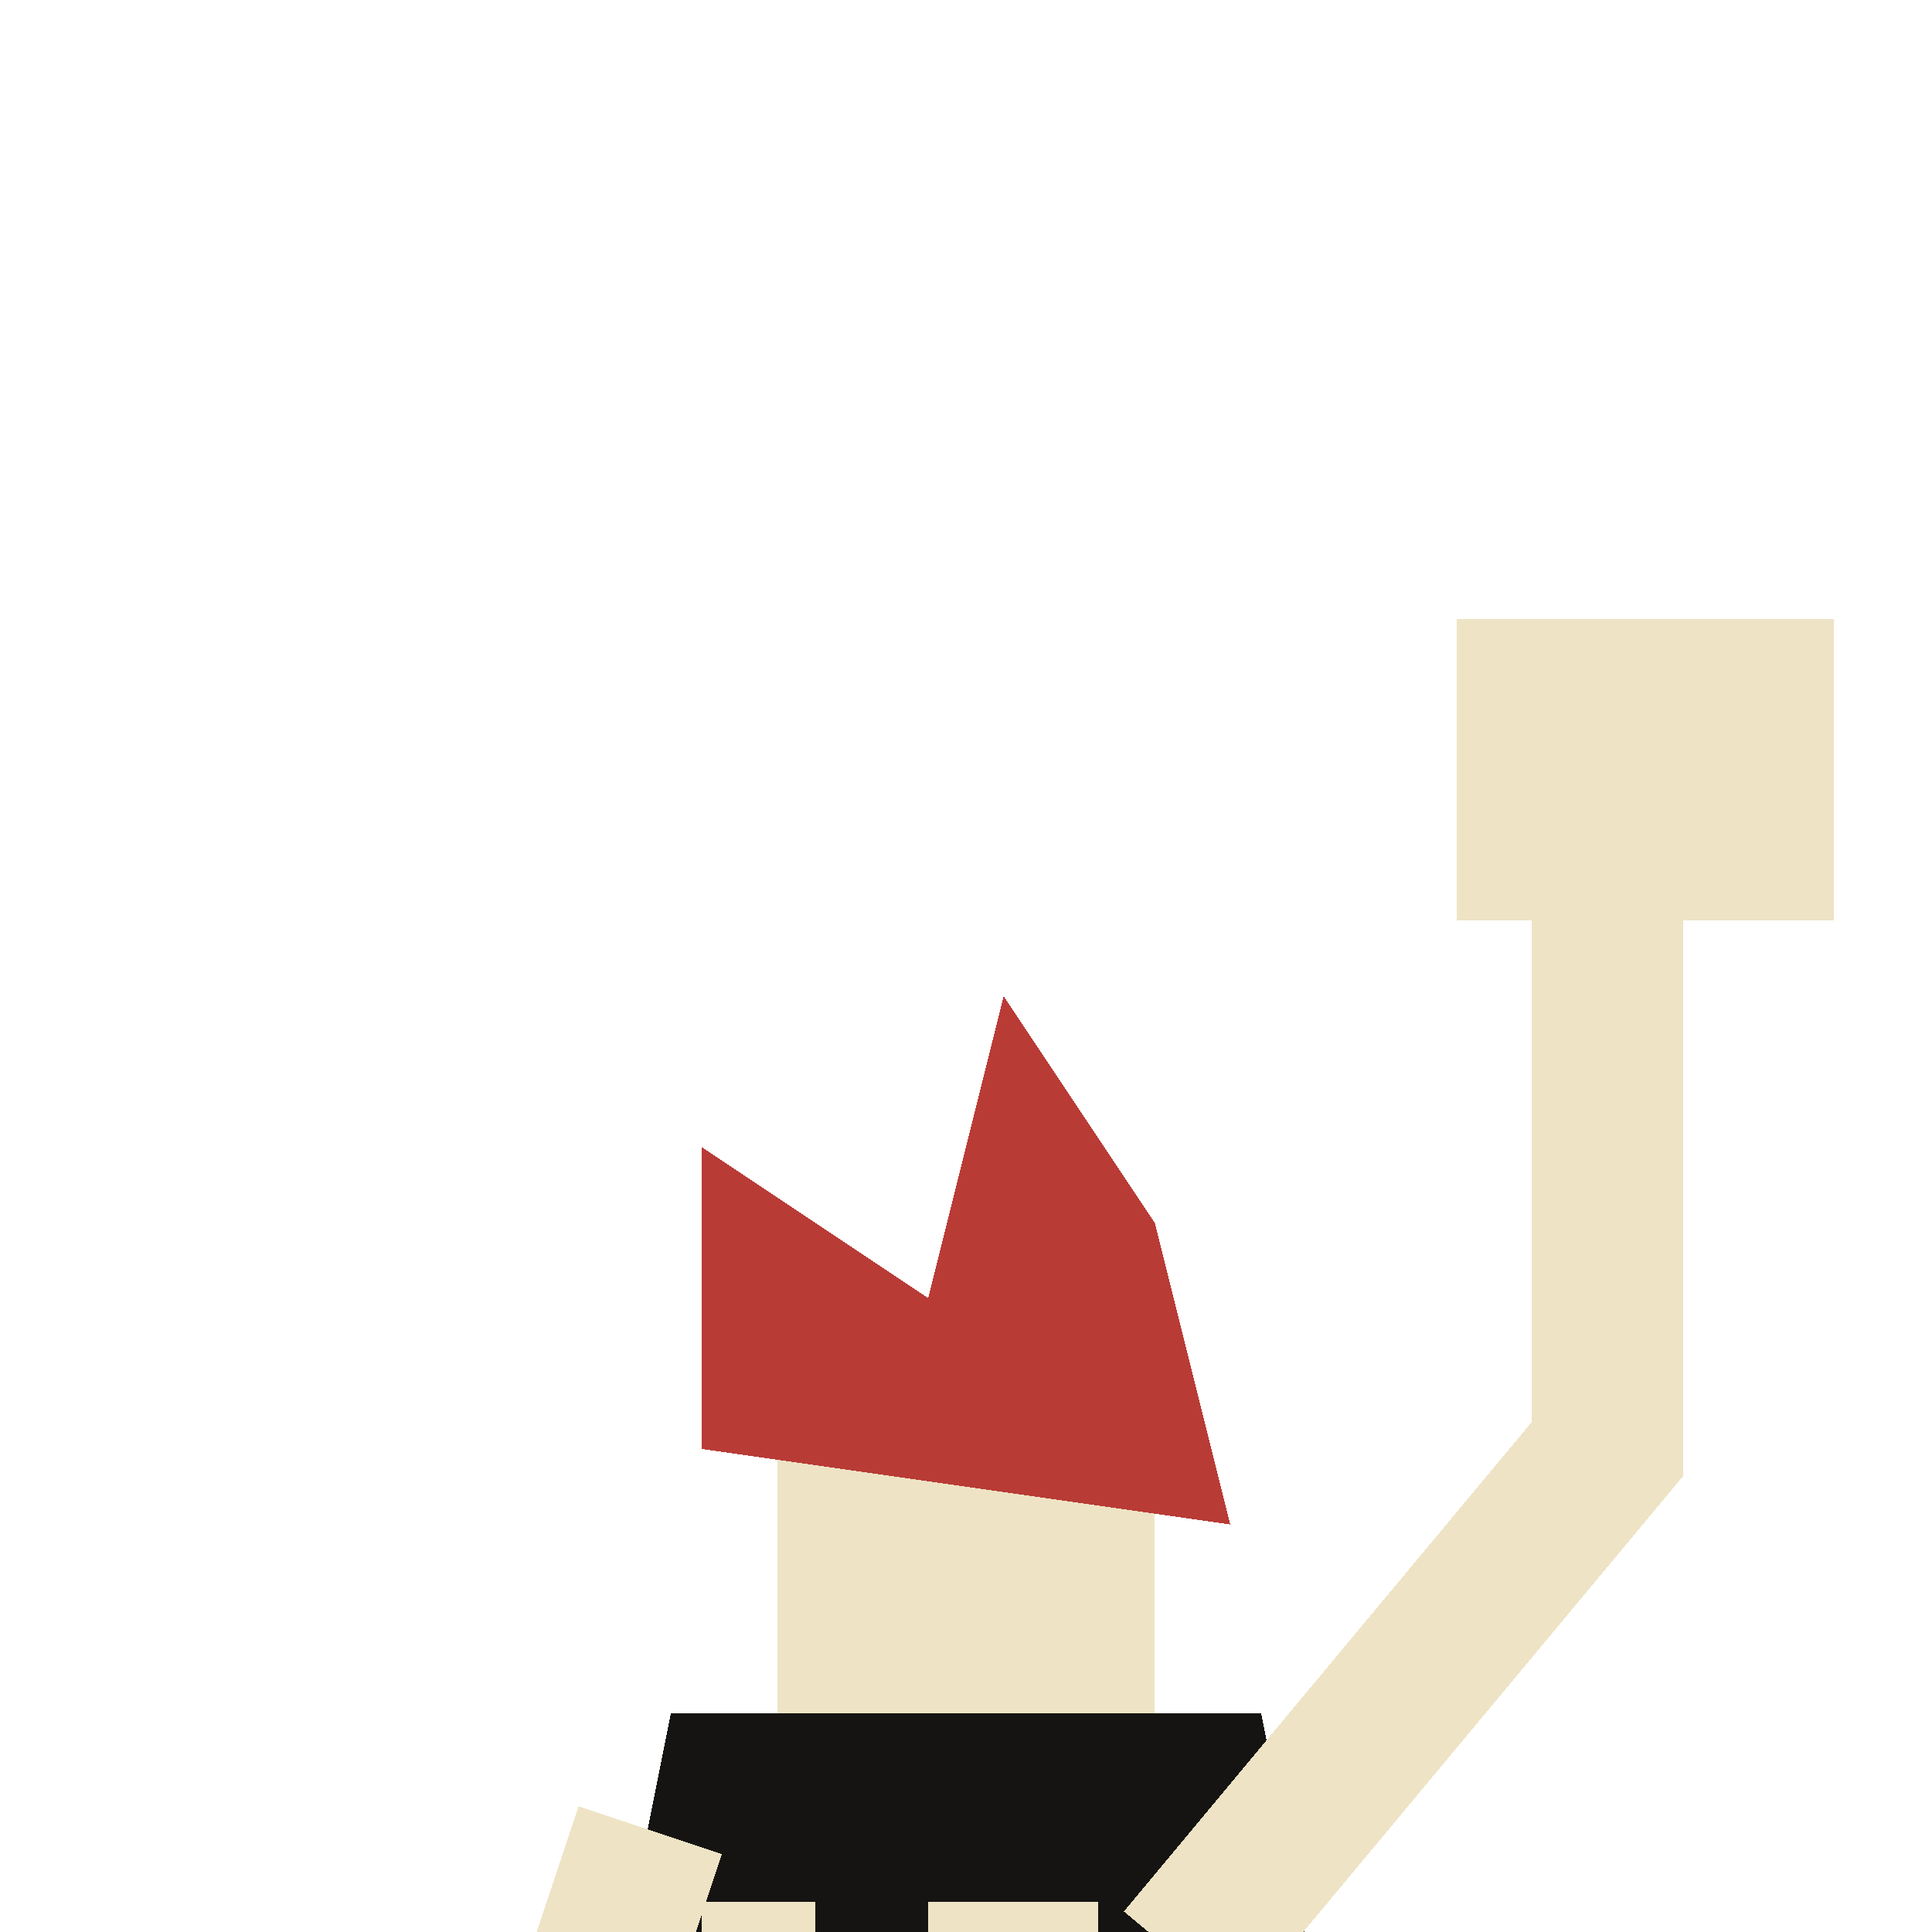
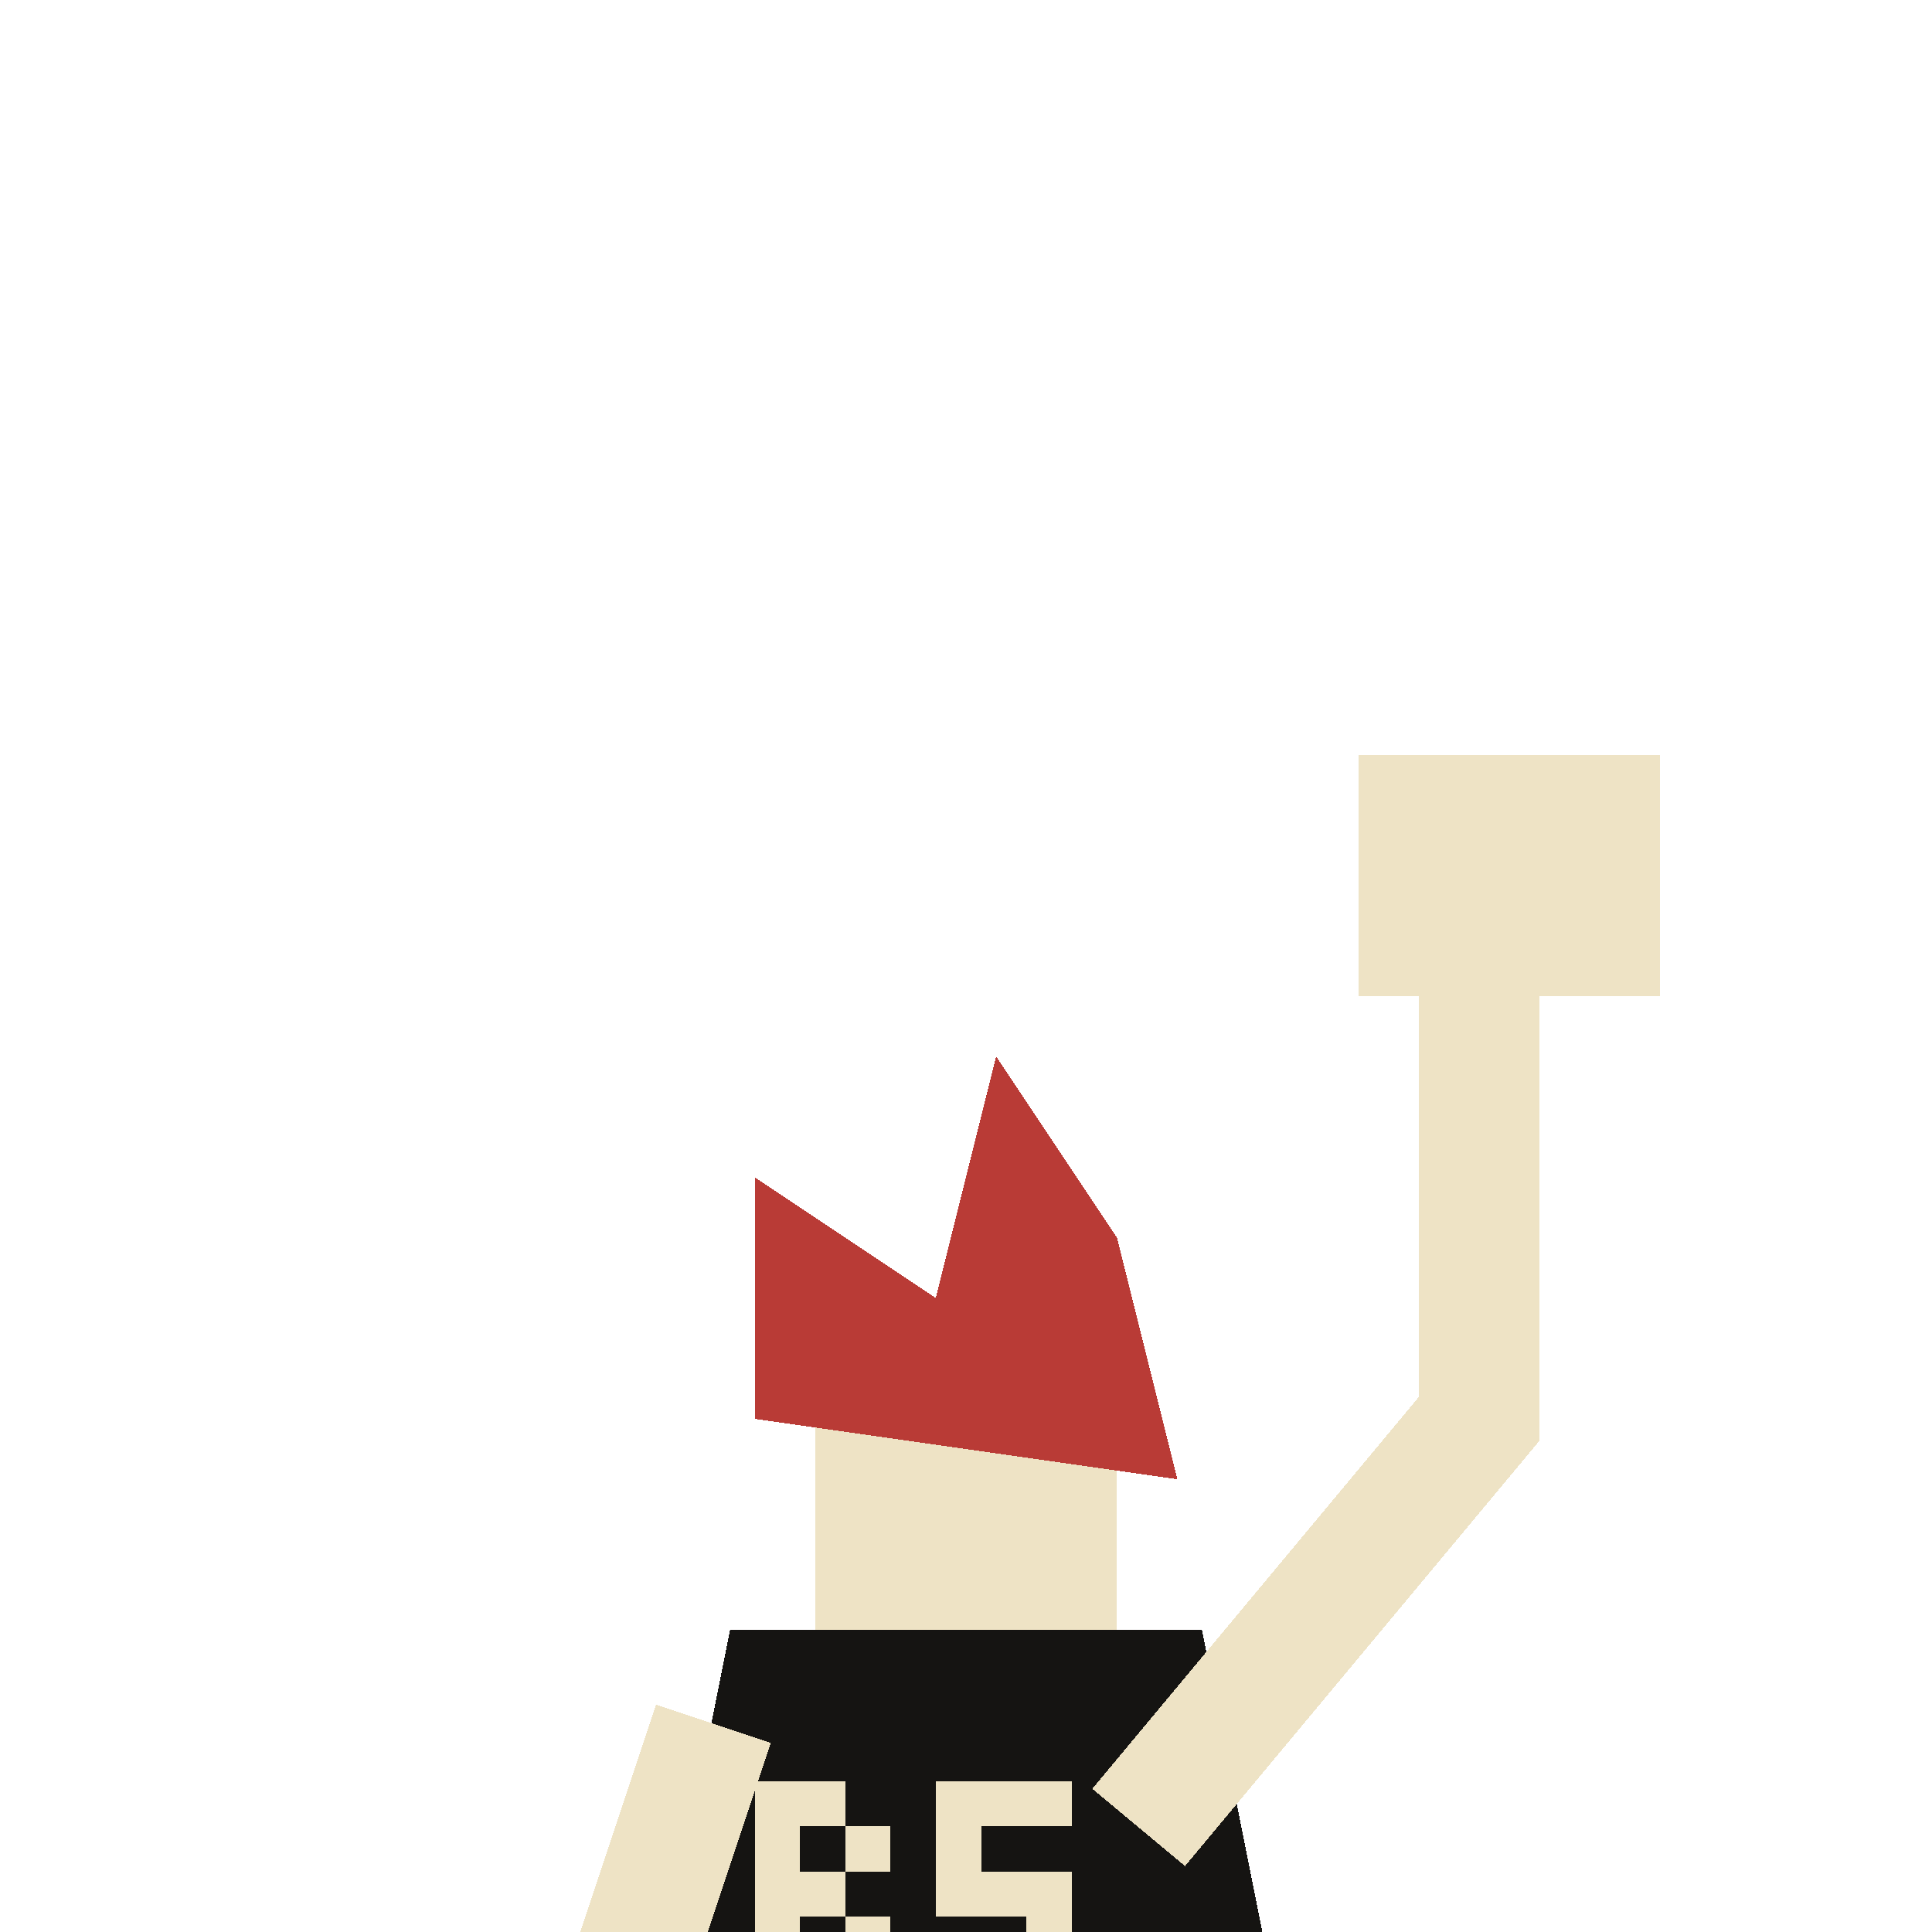
<svg xmlns="http://www.w3.org/2000/svg" width="64" height="64" viewBox="0 0 64 64" shape-rendering="crispEdges" stroke-linejoin="miter" stroke-linecap="square">
-   <g transform="translate(20.75 43) scale(2.5)">
+   <g transform="translate(23 43) scale(2)">
    <rect x="2" y="0" width="5" height="6" fill="#eee3c5" />
    <path d="M1 2 L1 -2 L4 0 L5 -4 L7 -1 L8 3 Z" fill="#b93b36" />
    <path d="M1 6 H8 L10 16 H-1 Z" fill="#151412" stroke="#151412" stroke-width="1" />
    <path d="M1 8h1.5v0.75h-1.5Z M1 8.75h0.75v0.75h-0.75Z M2.5 8.75h0.75v0.75h-0.75Z M1 9.5h1.5v0.75h-1.5Z M1 10.25h0.75v0.75h-0.75Z M2.5 10.25h0.75v0.75h-0.75Z M1 11h1.5v0.75h-1.5Z" fill="#eee3c5" />
    <path d="M4 8h2.25v0.75h-2.25Z M4 8.75h0.75v0.75h-0.75Z M4 9.5h2.25v0.75h-2.25Z M5.5 10.25h0.75v0.75h-0.75Z M4 11h2.25v0.75h-2.25Z" fill="#eee3c5" />
    <path d="M2 17 L1 25 M7 17 L9 25" fill="none" stroke="#627b88" stroke-width="3" />
    <path d="M0 8 L-2 14 M8 8 L13 2 V-6" fill="none" stroke="#eee3c5" stroke-width="2" />
    <rect x="11" y="-9" width="5" height="4" fill="#eee3c5" />
  </g>
</svg>
